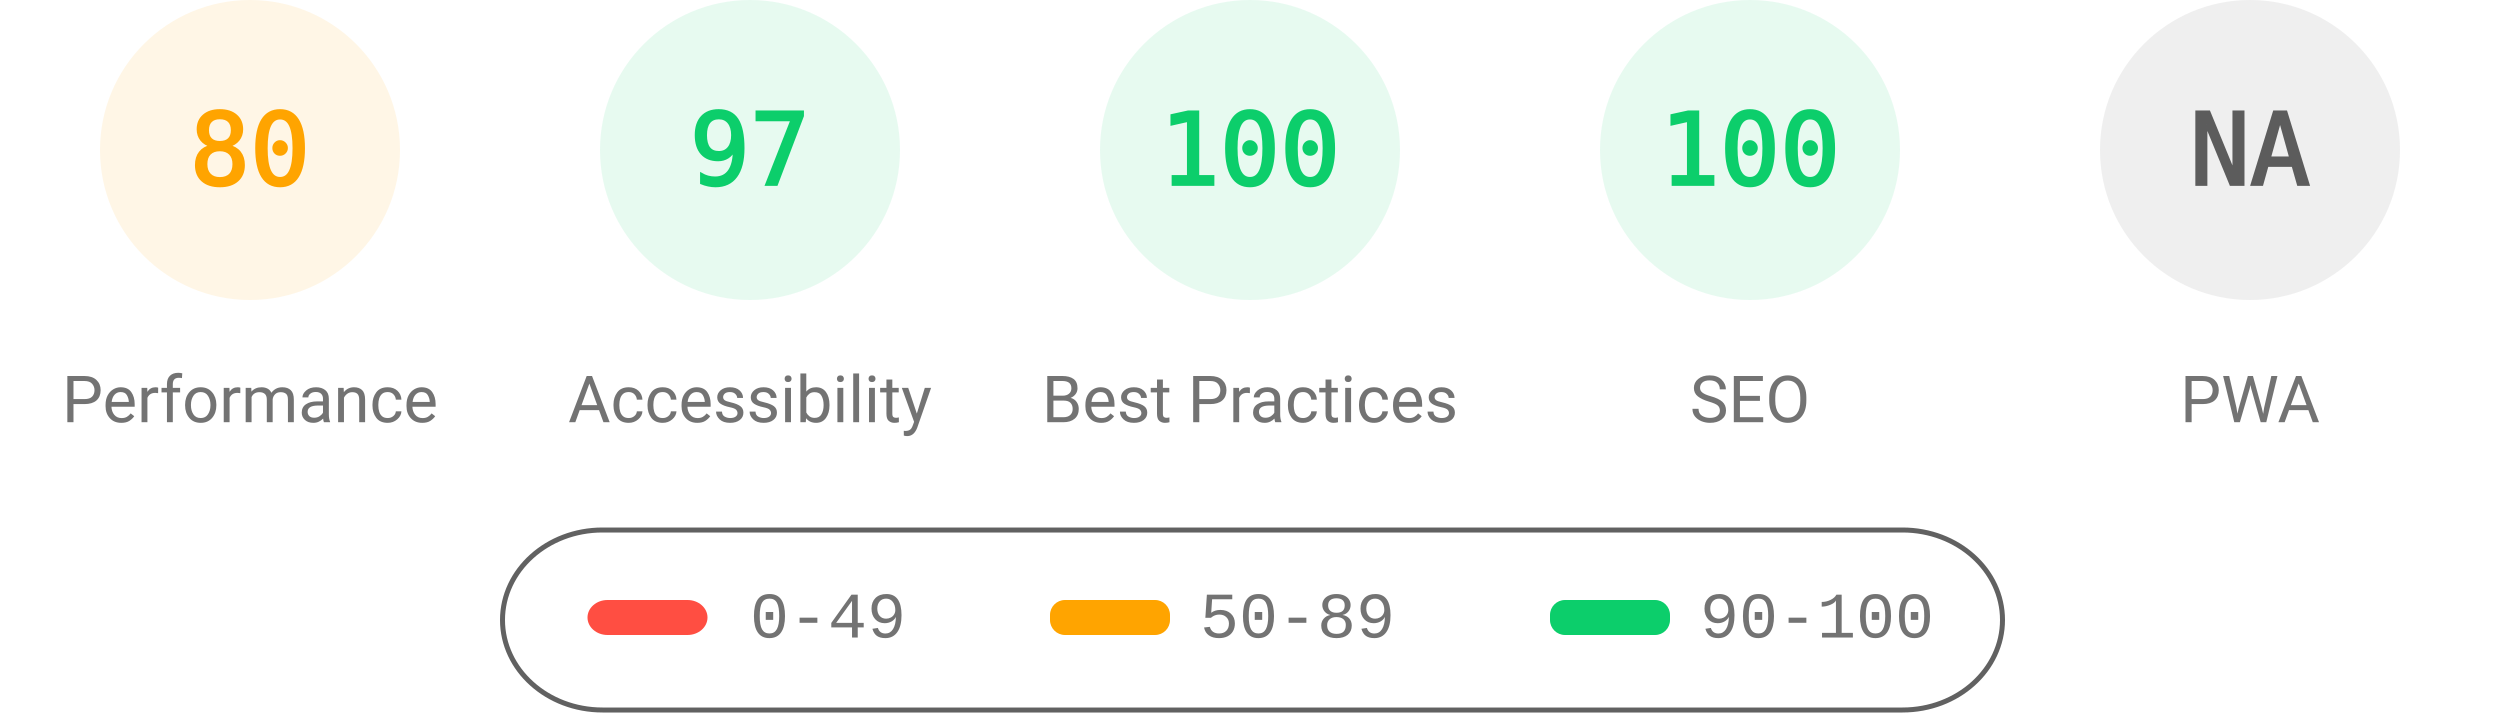
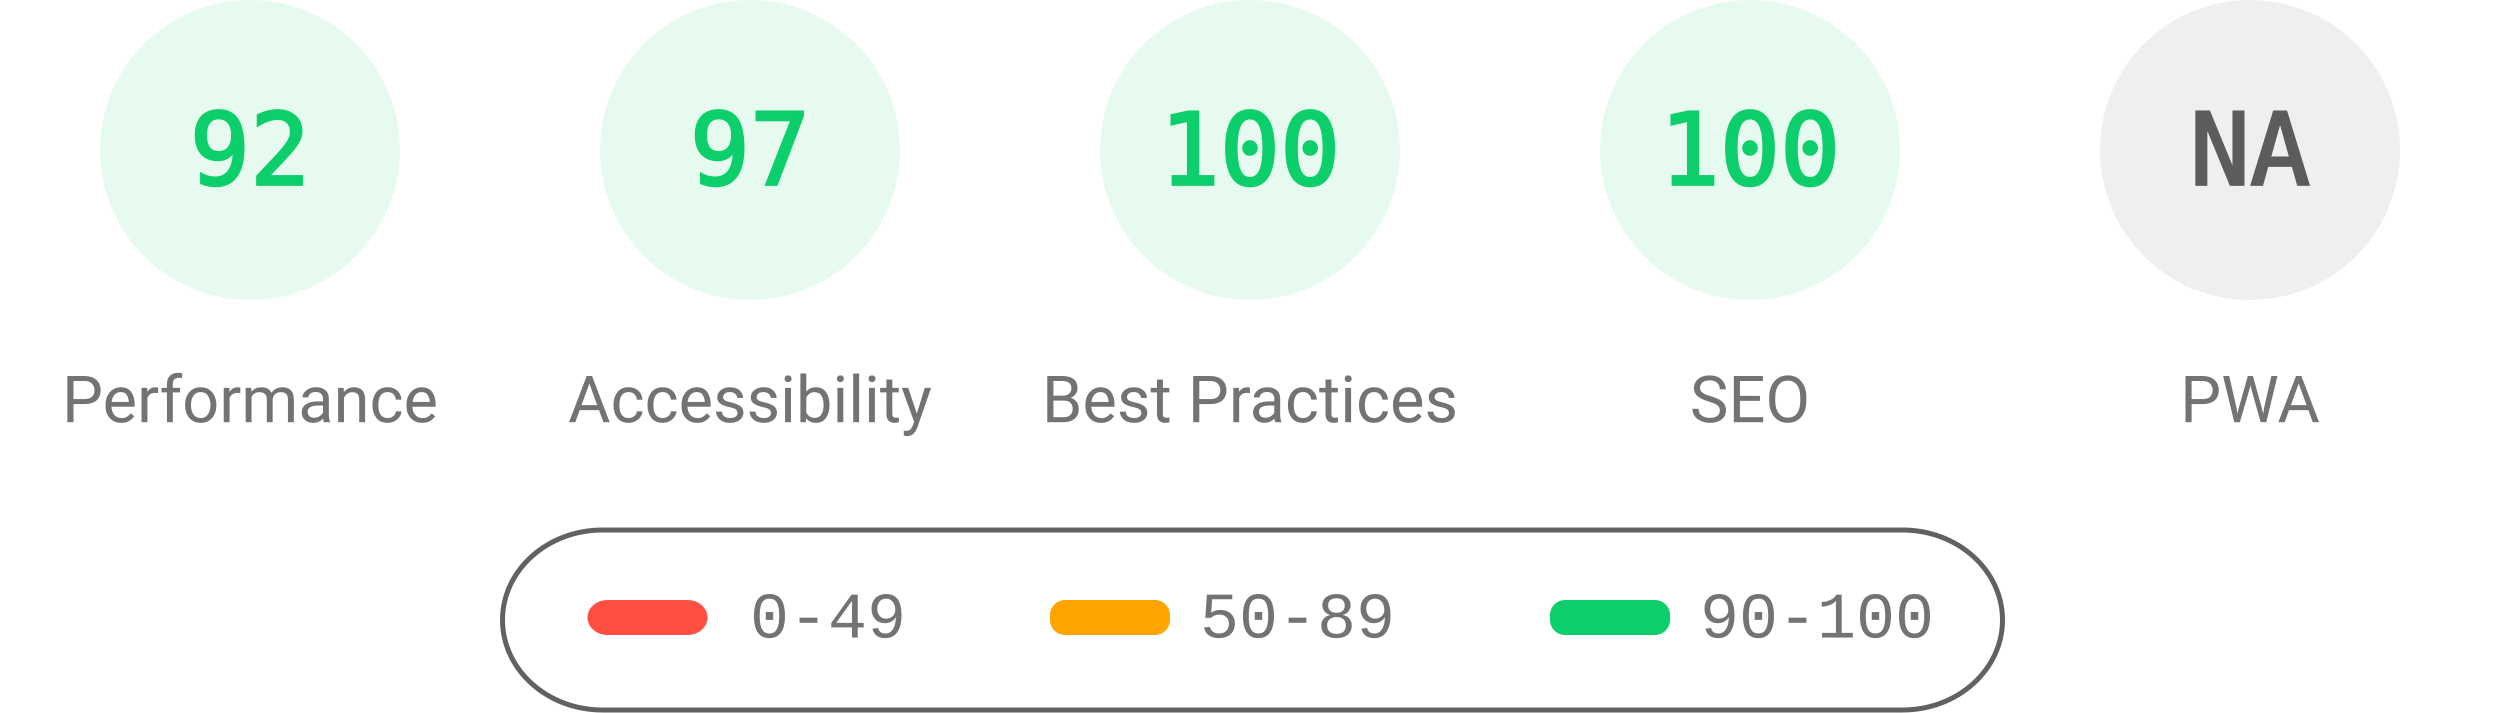
<svg xmlns="http://www.w3.org/2000/svg" fill="none" width="1000" height="285">
  <style>.gauge-base{opacity:.1}.gauge-arc{fill:none;animation-delay:250ms;stroke-linecap:round;transform:rotate(-90deg);transform-origin:100px 60px;animation:load-gauge 1s ease forwards}.guage-text{font-size:40px;font-family:monospace;text-align:center}.guage-red{color:#ff4e42;fill:#ff4e42;stroke:#ff4e42}.guage-orange{color:#ffa400;fill:#ffa400;stroke:#ffa400}.guage-green{color:#0cce6b;fill:#0cce6b;stroke:#0cce6b}.guage-undefined{color:#5c5c5c;fill:#5c5c5c;stroke:#5c5c5c}.guage-title{color:#737373;fill:#737373;stroke:none;font-size:26px;line-height:26px;font-family:Roboto,Halvetica,Arial,sans-serif}@keyframes load-gauge{from{stroke-dasharray:0 352.858}}</style>
-   <svg class="guage-div guage-perf guage-orange" viewBox="0 0 200 200" width="200" height="200">
+   <svg class="guage-div guage-perf guage-green" viewBox="0 0 200 200" width="200" height="200">
    <circle class="gauge-base" r="56" cx="100" cy="60" stroke-width="8" />
-     <circle class="gauge-arc guage-arc-1" r="56" cx="100" cy="60" stroke-width="8" style="stroke-dasharray:281.486,351.858" />
-     <text class="guage-text" x="100" y="60" alignment-baseline="central" dominant-baseline="central" text-anchor="middle">80</text>
+     <circle class="gauge-arc guage-arc-1" r="56" cx="100" cy="60" stroke-width="8" style="stroke-dasharray:323.709,351.858" />
+     <text class="guage-text" x="100" y="60" alignment-baseline="central" dominant-baseline="central" text-anchor="middle">92</text>
    <text class="guage-title" x="100" y="160" alignment-baseline="central" dominant-baseline="central" text-anchor="middle">Performance</text>
  </svg>
  <svg class="guage-div guage-acc guage-green" viewBox="0 0 200 200" width="200" height="200" x="200">
    <circle class="gauge-base" r="56" cx="100" cy="60" stroke-width="8" />
    <circle class="gauge-arc guage-arc-2" r="56" cx="100" cy="60" stroke-width="8" style="stroke-dasharray:341.302,351.858" />
    <text class="guage-text" x="100" y="60" alignment-baseline="central" dominant-baseline="central" text-anchor="middle">97</text>
    <text class="guage-title" x="100" y="160" alignment-baseline="central" dominant-baseline="central" text-anchor="middle">Accessibility</text>
  </svg>
  <svg class="guage-div guage-best guage-green" viewBox="0 0 200 200" width="200" height="200" x="400">
    <circle class="gauge-base" r="56" cx="100" cy="60" stroke-width="8" />
    <circle class="gauge-arc guage-arc-3" r="56" cx="100" cy="60" stroke-width="8" style="stroke-dasharray:351.858,351.858" />
    <text class="guage-text" x="100" y="60" alignment-baseline="central" dominant-baseline="central" text-anchor="middle">100</text>
    <text class="guage-title" x="100" y="160" alignment-baseline="central" dominant-baseline="central" text-anchor="middle">Best Practices</text>
  </svg>
  <svg class="guage-div guage-seo guage-green" viewBox="0 0 200 200" width="200" height="200" x="600">
    <circle class="gauge-base" r="56" cx="100" cy="60" stroke-width="8" />
    <circle class="gauge-arc guage-arc-4" r="56" cx="100" cy="60" stroke-width="8" style="stroke-dasharray:351.858,351.858" />
    <text class="guage-text" x="100" y="60" alignment-baseline="central" dominant-baseline="central" text-anchor="middle">100</text>
    <text class="guage-title" x="100" y="160" alignment-baseline="central" dominant-baseline="central" text-anchor="middle">SEO</text>
  </svg>
  <svg class="guage-div guage-pwa guage-undefined" viewBox="0 0 200 200" width="200" height="200" x="800">
    <circle class="gauge-base" r="56" cx="100" cy="60" stroke-width="8" />
    <circle class="gauge-arc guage-arc-4" r="56" cx="100" cy="60" stroke-width="8" style="stroke-dasharray:351.858,351.858" />
    <text class="guage-text" x="100" y="60" alignment-baseline="central" dominant-baseline="central" text-anchor="middle">NA</text>
    <text class="guage-title" x="100" y="160" alignment-baseline="central" dominant-baseline="central" text-anchor="middle">PWA</text>
  </svg>
  <svg width="604" height="76" x="200" y="210">
    <path fill="none" id="canvas_background" d="M-1-1h604v80H-1z" />
    <rect fill-opacity="0" stroke="#616161" stroke-width="2" rx="40" id="svg_2" height="72" width="600" y="2" x="1" fill="#000" />
    <rect stroke="#000" rx="8" id="svg_3" height="14" width="48" y="30" x="35" stroke-opacity="null" stroke-width="0" fill="#ff4e42" />
    <rect stroke="#000" rx="6" id="svg_4" height="14" width="48" y="30" x="220" stroke-opacity="null" stroke-width="0" fill="#ffa400" />
    <rect stroke="#000" rx="6" id="svg_5" height="14" width="48" y="30" x="420" stroke-opacity="null" stroke-width="0" fill="#0cce6b" />
    <text xml:space="preserve" text-anchor="start" font-family="'Courier New', Courier, monospace" font-size="26" id="svg_6" y="45" x="100" stroke-opacity="null" stroke-width="0" stroke="#000" fill="#737373">0-49</text>
    <text xml:space="preserve" text-anchor="start" font-family="'Courier New', Courier, monospace" font-size="26" id="svg_7" y="45" x="280" stroke-opacity="null" stroke-width="0" stroke="#000" fill="#737373">50-89</text>
    <text xml:space="preserve" text-anchor="start" font-family="'Courier New', Courier, monospace" font-size="26" id="svg_8" y="45" x="480" stroke-opacity="null" stroke-width="0" stroke="#000" fill="#737373">90-100</text>
  </svg>
</svg>
